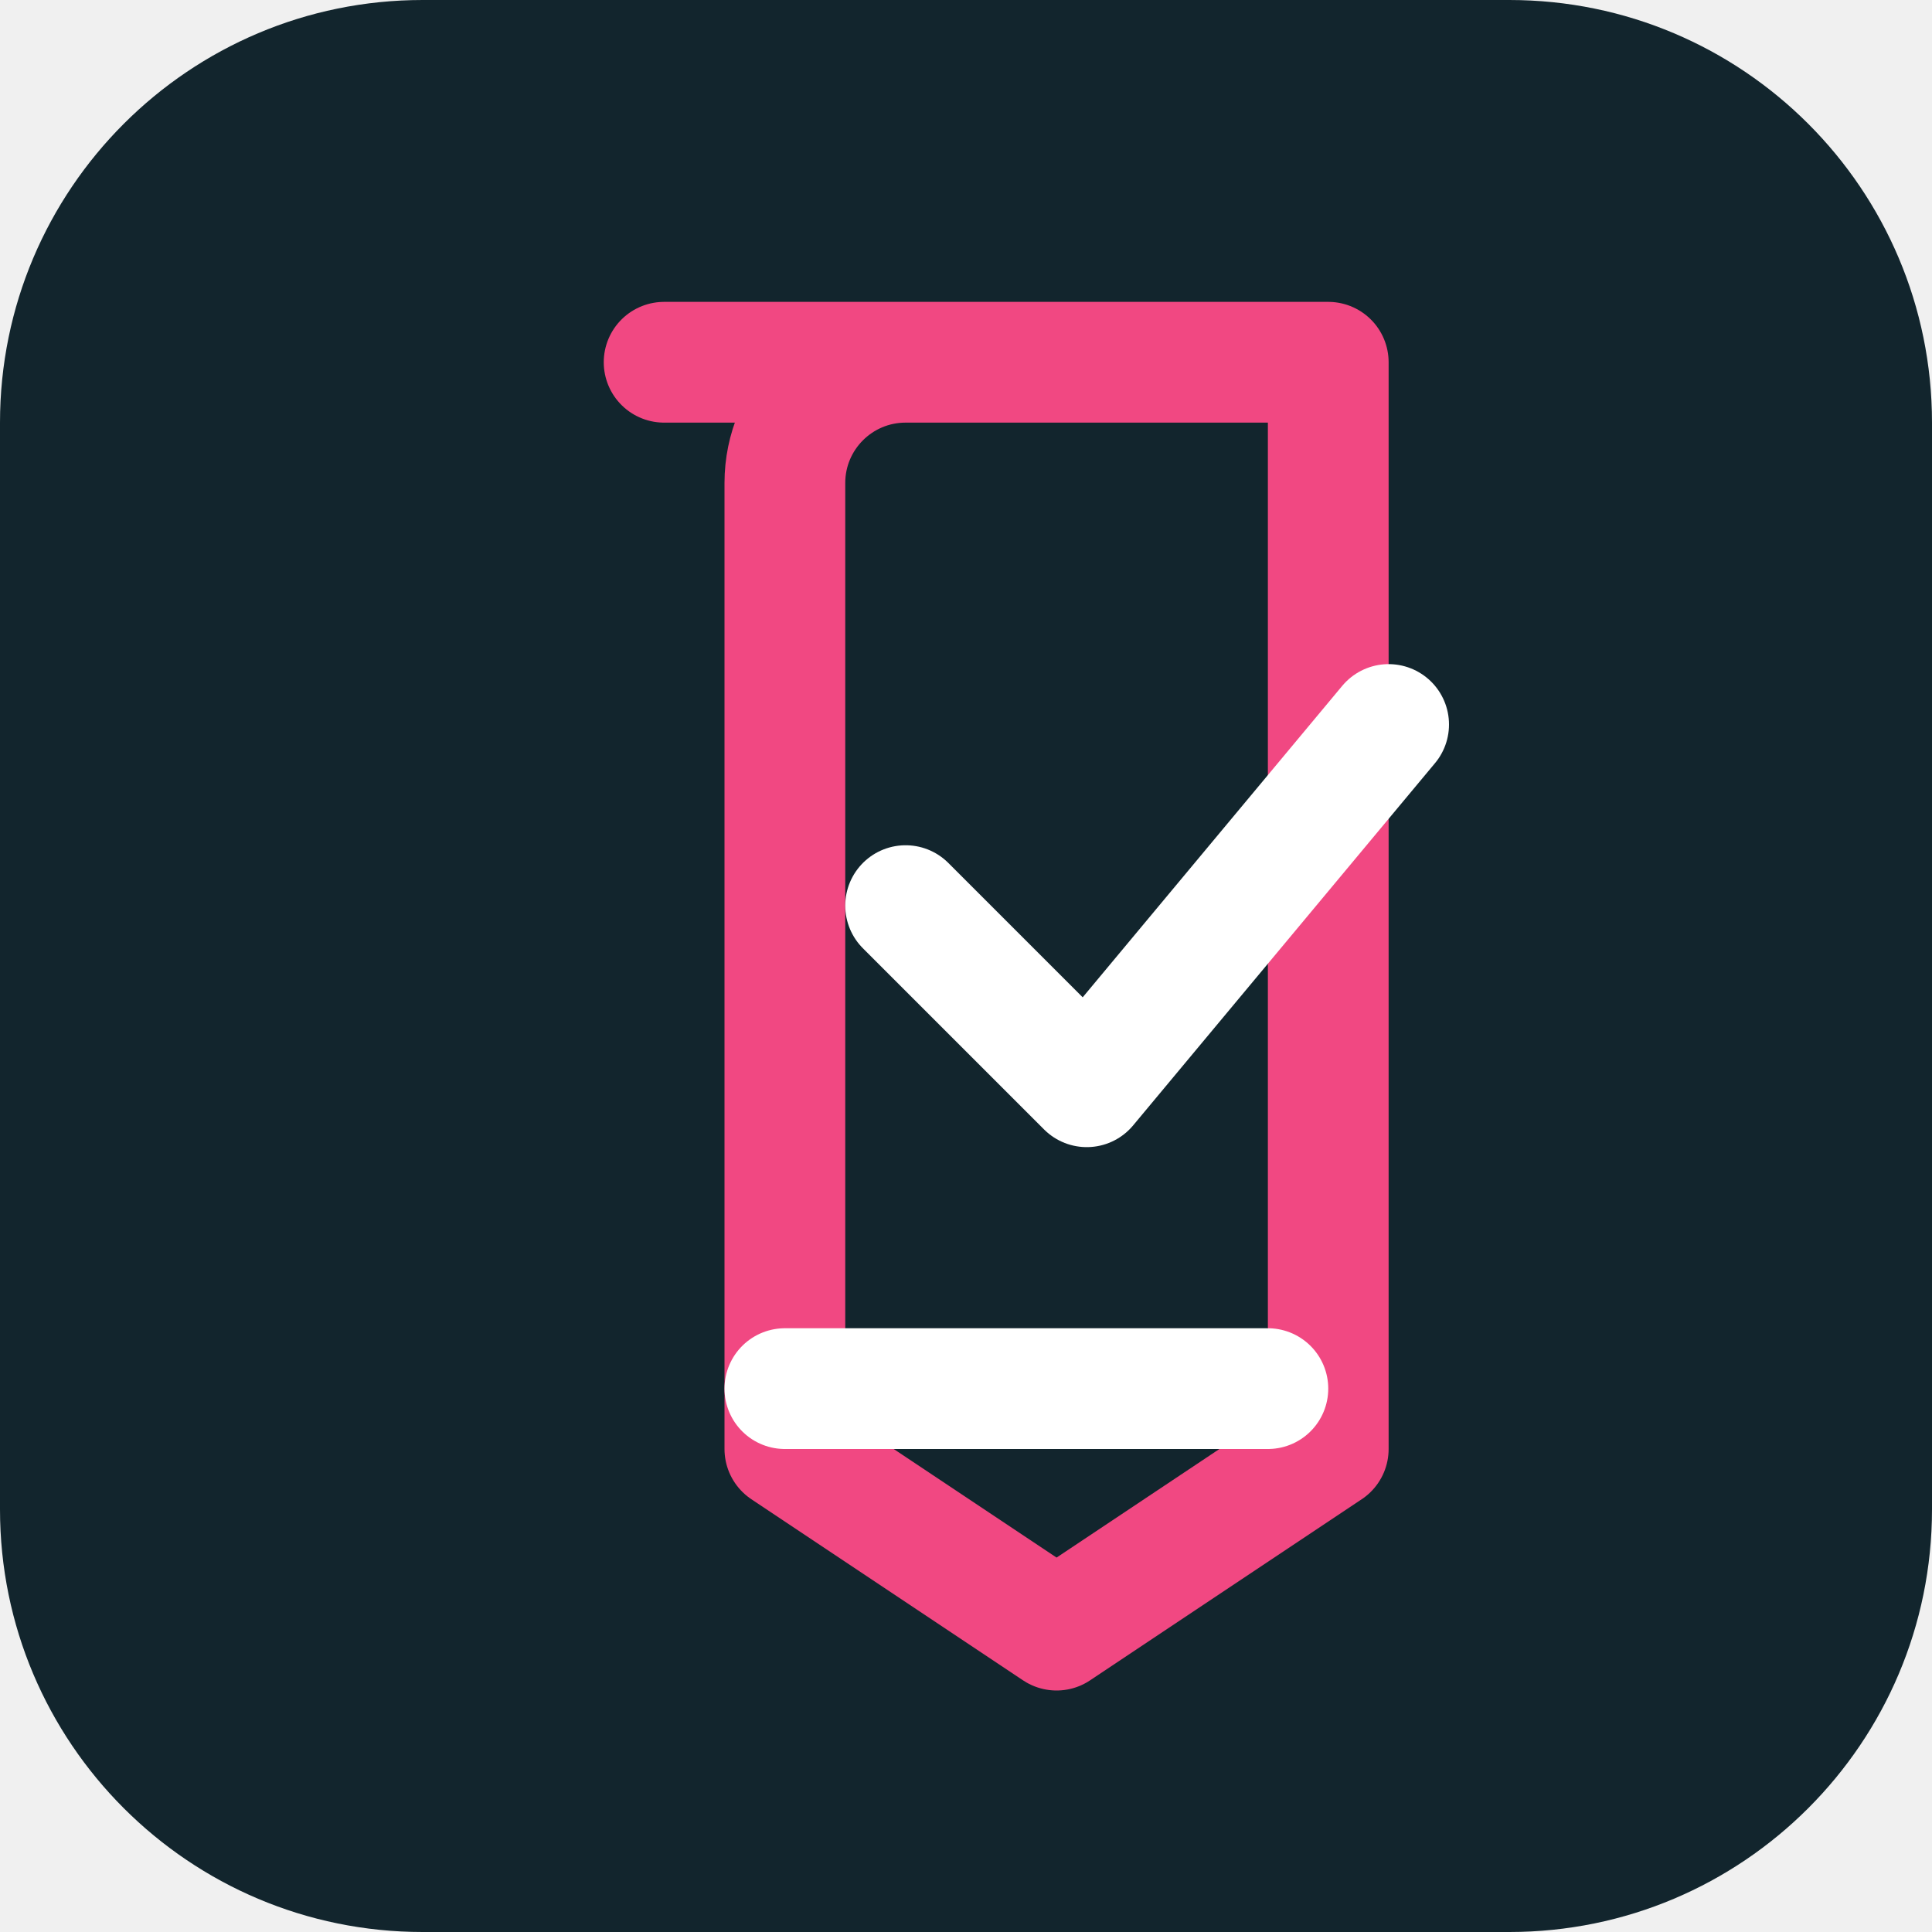
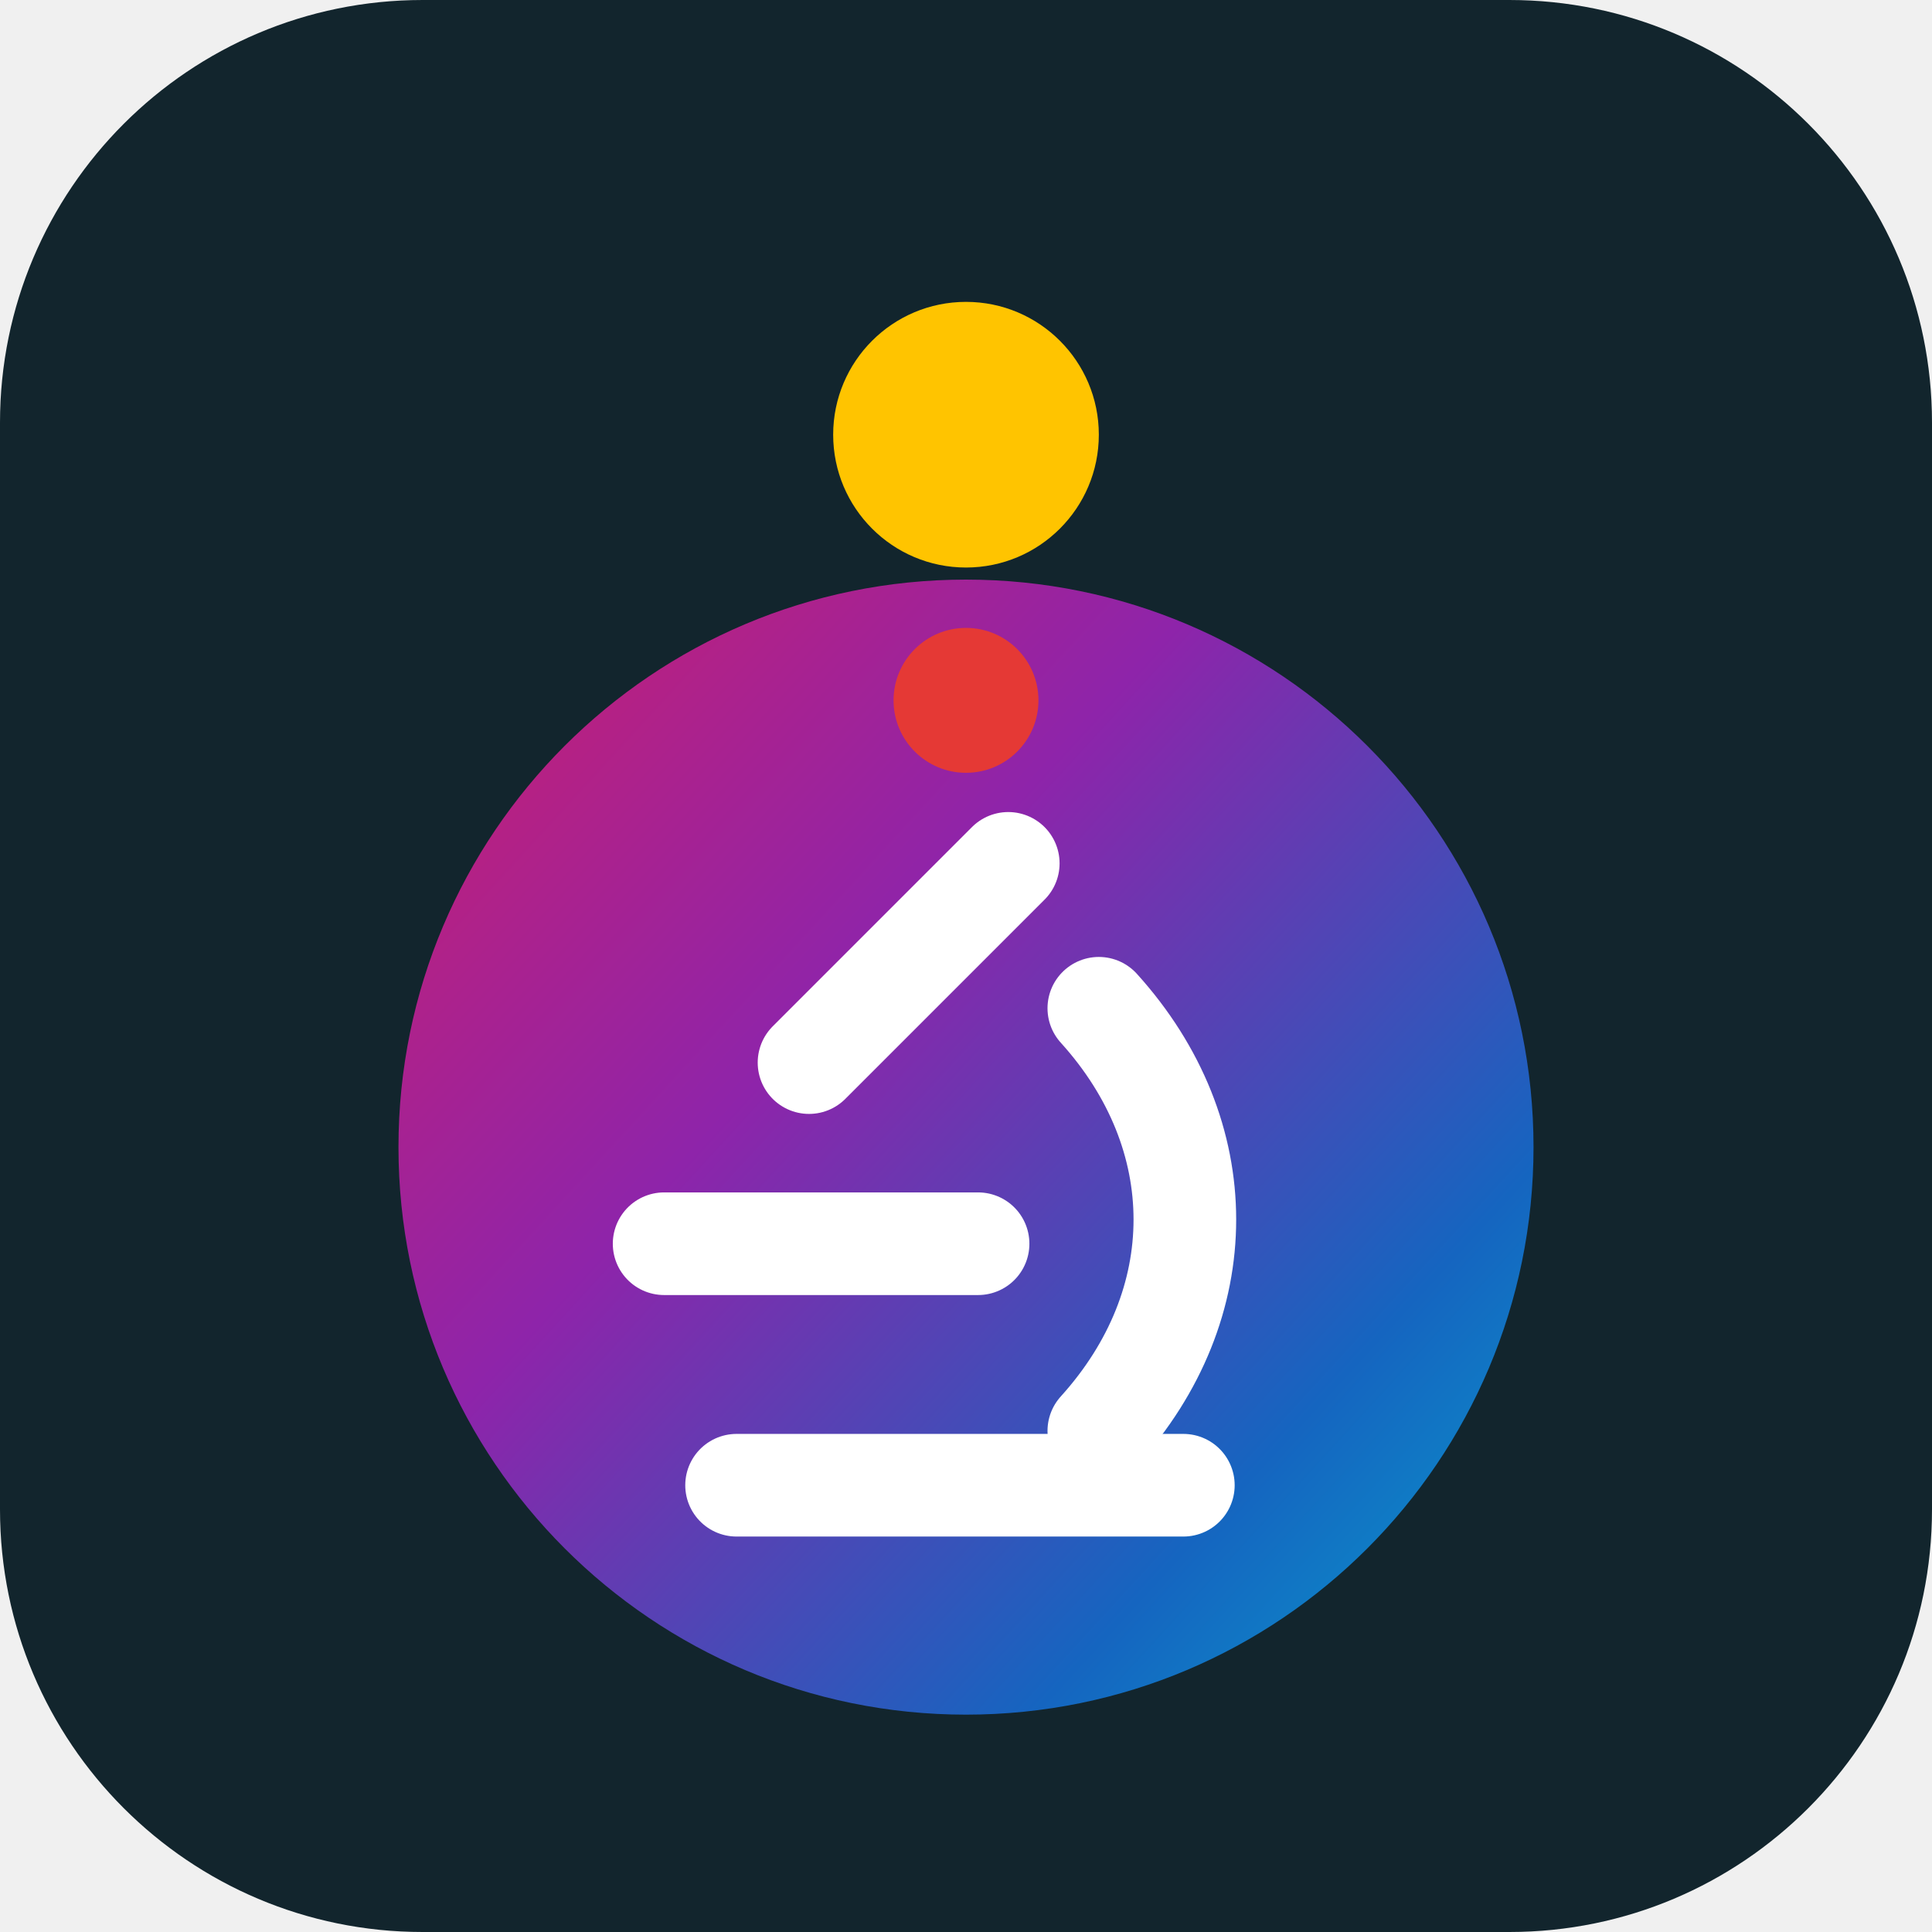
- <svg xmlns="http://www.w3.org/2000/svg" viewBox="0 0 32 32">
+ <svg xmlns="http://www.w3.org/2000/svg" viewBox="0 0 32 32" role="img" aria-label="G.S. Lab">
+   <defs>
+     <linearGradient id="g" x1="4" y1="8" x2="28" y2="30" gradientUnits="userSpaceOnUse">
+       <stop offset="0" stop-color="#e01e5a" />
+       <stop offset=".4" stop-color="#8e24aa" />
+       <stop offset=".72" stop-color="#1565c0" />
+       <stop offset="1" stop-color="#00bcd4" />
+     </linearGradient>
+   </defs>
  <rect width="32" height="32" rx="7" fill="#12252d" />
-   <path d="M11 6h11v18l-4.5 3L13 24V8a2 2 0 0 1 2-2Z" fill="none" stroke="#f14882" stroke-width="2" stroke-linejoin="round" />
-   <path d="m15 15 3 3 5-6M13 23h8" fill="none" stroke="#fff" stroke-width="2" stroke-linecap="round" stroke-linejoin="round" />
+   <circle cx="16" cy="19" r="9.4" fill="url(#g)" />
+   <g fill="none" stroke="#ffffff" stroke-width="1.7" stroke-linecap="round" stroke-linejoin="round">
+     <path d="M13.4 17.6 16.7 14.3" />
+     <path d="M18.2 16.7c1.9 2.1 1.9 4.9 0 7" />
+     <path d="M11 20.6h5.2" />
+     <path d="M12.2 24.6h7.4" />
+   </g>
+   <circle cx="16" cy="7.2" r="2.2" fill="#ffc400" />
+   <circle cx="16" cy="11.6" r="1.2" fill="#e53935" />
</svg>
